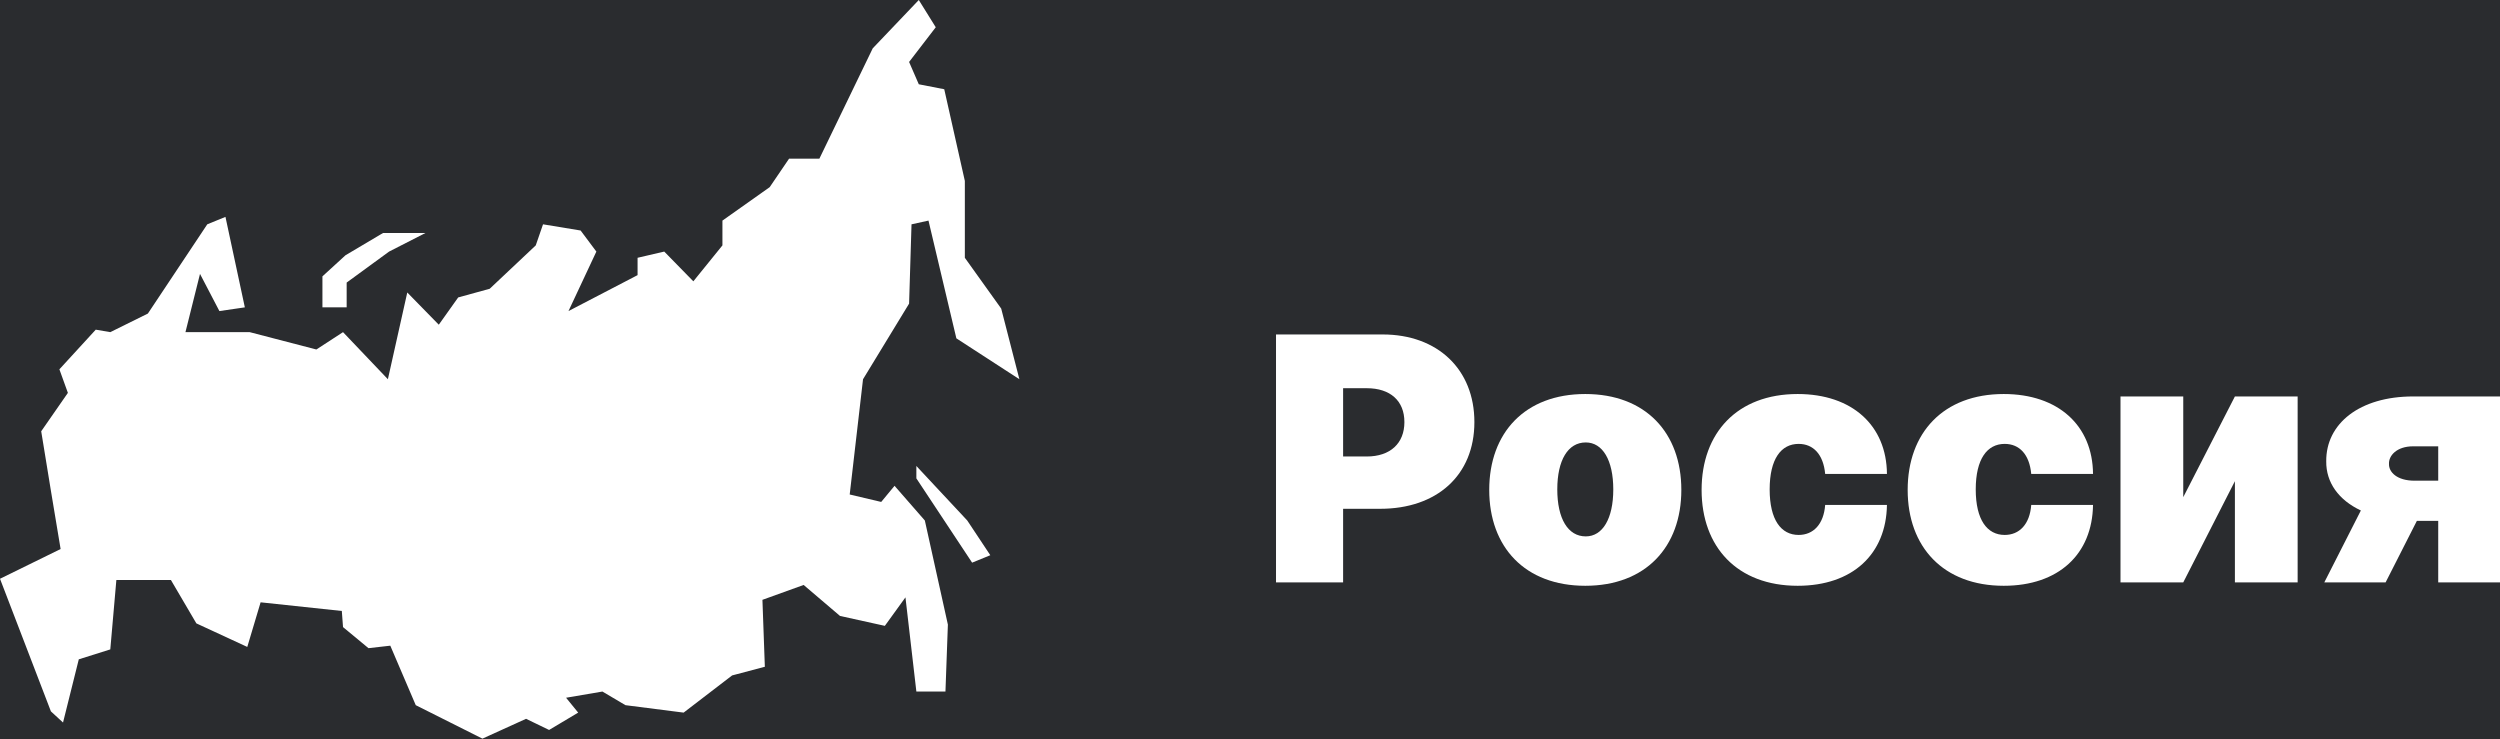
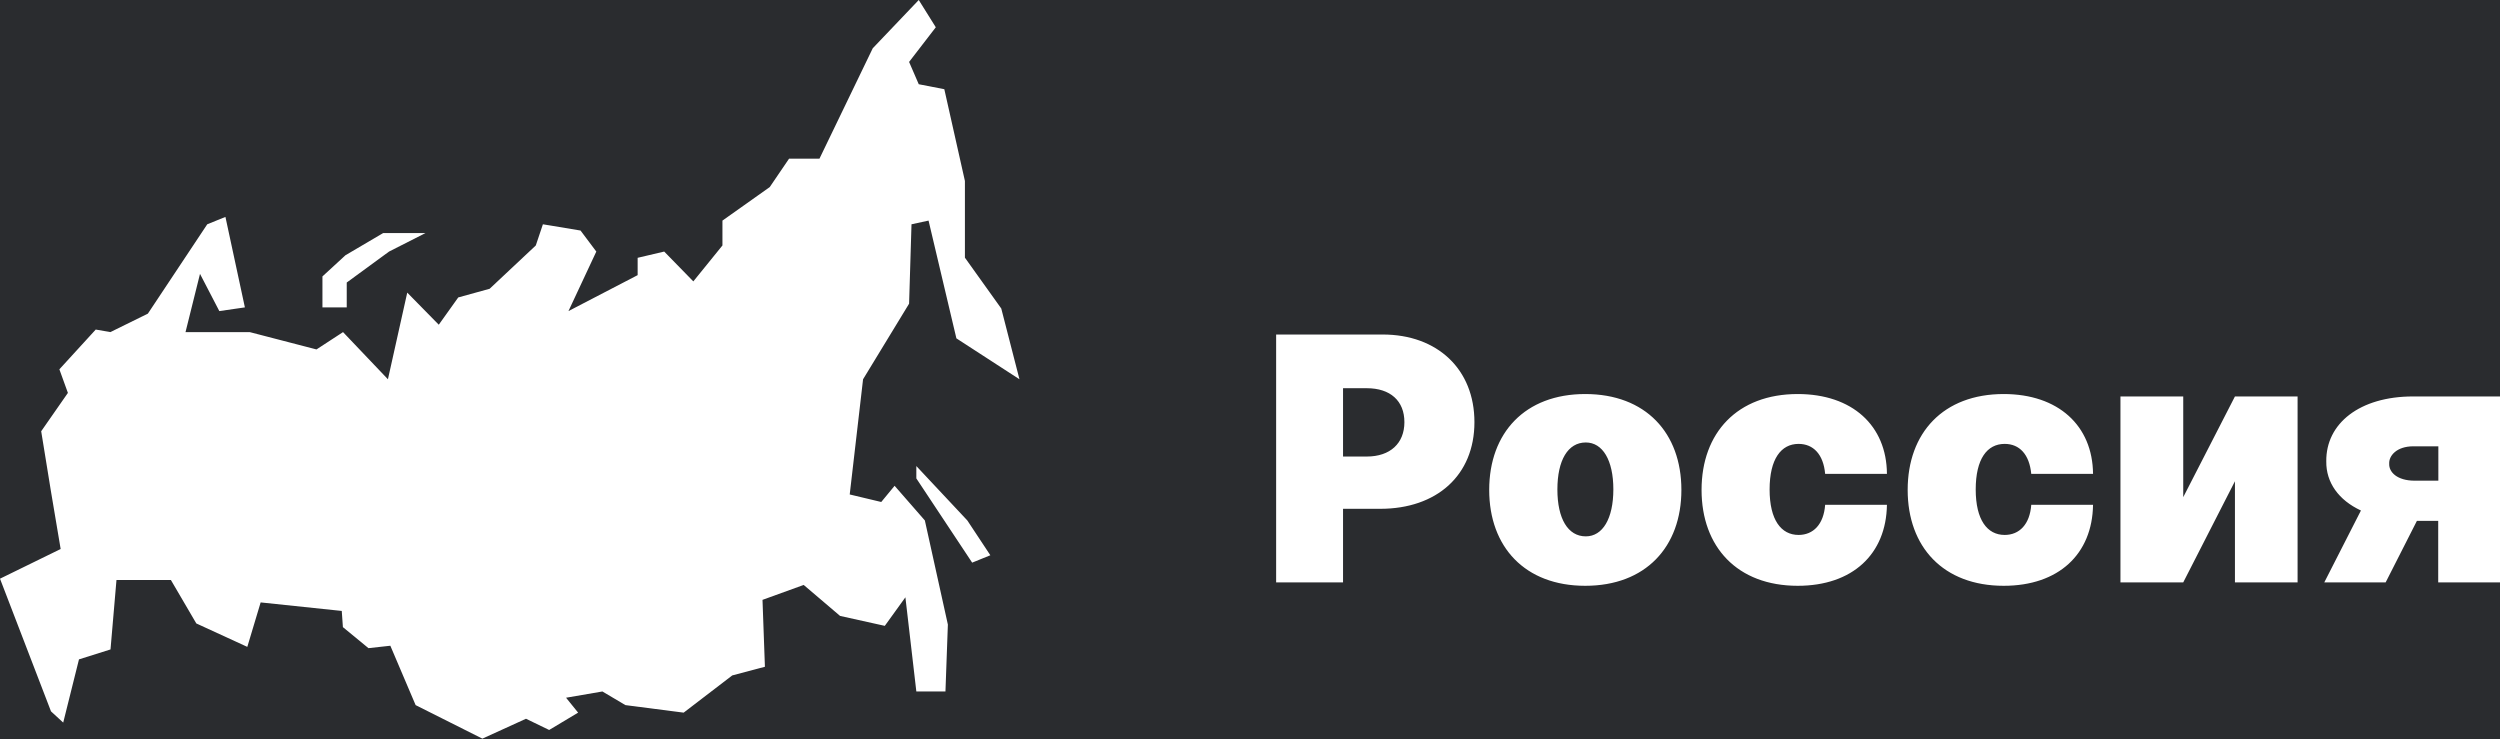
- <svg xmlns="http://www.w3.org/2000/svg" width="176" height="52" viewBox="0 0 176 52" fill="none">
-   <rect width="176" height="52" fill="#E5E5E5" />
-   <rect width="1280" height="6875" transform="translate(-48 -28)" fill="#2A2C2F" />
-   <path d="M7.765 23.383L10.411 22.074L14.592 15.792L15.872 15.268L17.237 21.638L15.445 21.899L14.08 19.282L13.056 23.383H17.579L22.272 24.604L24.149 23.383L27.307 26.698L28.672 20.591L30.891 22.859L32.256 20.94L34.475 20.329L37.717 17.275L38.229 15.792L40.875 16.228L41.984 17.711L40.021 21.899L44.885 19.369V18.148L46.763 17.711L48.811 19.805L50.859 17.275V15.53L54.187 13.175L55.552 11.168H57.685L61.44 3.403L64.683 0L65.877 1.919L64 4.362L64.683 5.933L66.475 6.282L67.925 12.738V18.148L70.485 21.725L71.765 26.698L67.328 23.819L65.365 15.53L64.171 15.792L64 21.376L60.757 26.698L59.819 34.812L62.037 35.336L62.976 34.201L65.109 36.644L66.731 43.973L66.56 48.685H64.512L63.744 42.054L62.293 44.06L59.136 43.362L56.576 41.181L53.675 42.228L53.845 46.94L51.541 47.55L48.128 50.168L44.032 49.644L42.411 48.685L39.851 49.121L40.704 50.168L38.656 51.389L37.035 50.604L33.963 52L29.269 49.644L27.477 45.456L25.941 45.631L24.149 44.148L24.064 43.013L18.347 42.403L17.408 45.544L13.824 43.886L12.032 40.832H8.192L7.765 45.718L5.547 46.416L4.437 50.866L3.584 50.081L0 40.745L4.267 38.651L3.584 34.55L2.901 30.362L4.779 27.658L4.181 26L6.741 23.208L7.765 23.383ZM64.512 33.678L68.437 39.611L69.717 39.087L68.096 36.644L64.512 32.805V33.678ZM24.405 21.638V19.893L27.392 17.711L29.952 16.403H26.965L24.32 17.973L22.699 19.456V21.638H24.405Z" fill="white" />
-   <path d="M89.831 41H94.555V35.819H97.171C101.138 35.819 103.797 33.475 103.797 29.716C103.797 26 101.206 23.546 97.341 23.546H89.831V41ZM94.555 32.137V27.33H96.22C97.876 27.33 98.87 28.216 98.87 29.716C98.87 31.208 97.876 32.137 96.22 32.137H94.555Z" fill="white" />
-   <path d="M111.604 41.239C115.851 41.239 118.366 38.512 118.366 34.489C118.366 30.466 115.851 27.739 111.604 27.739C107.356 27.739 104.842 30.466 104.842 34.489C104.842 38.512 107.356 41.239 111.604 41.239ZM111.638 37.762C110.381 37.762 109.633 36.509 109.633 34.455C109.633 32.401 110.381 31.148 111.638 31.148C112.827 31.148 113.575 32.401 113.575 34.455C113.575 36.509 112.827 37.762 111.638 37.762Z" fill="white" />
-   <path d="M126.555 41.239C130.42 41.239 132.79 39.015 132.841 35.546H128.492C128.39 36.918 127.651 37.66 126.623 37.66C125.391 37.66 124.584 36.603 124.584 34.455C124.584 32.307 125.391 31.25 126.623 31.25C127.659 31.25 128.365 31.992 128.492 33.364H132.841C132.816 29.955 130.395 27.739 126.555 27.739C122.308 27.739 119.793 30.466 119.793 34.489C119.793 38.512 122.308 41.239 126.555 41.239Z" fill="white" />
-   <path d="M141.062 41.239C144.928 41.239 147.298 39.015 147.349 35.546H142.999C142.897 36.918 142.158 37.66 141.13 37.66C139.899 37.66 139.092 36.603 139.092 34.455C139.092 32.307 139.899 31.25 141.13 31.25C142.167 31.25 142.872 31.992 142.999 33.364H147.349C147.323 29.955 144.902 27.739 141.062 27.739C136.815 27.739 134.3 30.466 134.3 34.489C134.3 38.512 136.815 41.239 141.062 41.239Z" fill="white" />
-   <path d="M153.701 35V27.91H149.283V41H153.701L157.337 33.875V41H161.754V27.91H157.337L153.701 35Z" fill="white" />
-   <path d="M171.651 41H176V27.91H169.884C166.12 27.91 163.742 29.819 163.767 32.478C163.75 33.969 164.642 35.205 166.205 35.938L163.631 41H167.947L170.147 36.671H171.651V41ZM171.651 33.841H169.986C168.737 33.841 168.159 33.228 168.185 32.648C168.159 32.103 168.703 31.421 169.884 31.421H171.651V33.841Z" fill="white" />
+ <svg xmlns="http://www.w3.org/2000/svg" width="176" height="52" fill="none">
+   <path fill="#E5E5E5" d="M0 0h176v52H0z" />
+   <path fill="#2A2C2F" d="M-48-28h1280v6875H-48z" />
+   <path d="m7.77 23.38 2.64-1.3 4.18-6.29 1.28-.52 1.37 6.37-1.8.26-1.36-2.62-1.02 4.1h4.52l4.7 1.22 1.87-1.22 3.16 3.32 1.36-6.1 2.22 2.26 1.37-1.92 2.21-.61 3.25-3.05.5-1.49 2.65.44 1.11 1.48-1.96 4.19 4.87-2.53v-1.22l1.87-.44 2.05 2.1 2.05-2.53v-1.75l3.33-2.36 1.36-2h2.14l3.75-7.77L64.68 0l1.2 1.92L64 4.36l.68 1.57 1.8.35 1.45 6.46v5.4l2.56 3.58 1.28 4.98-4.44-2.88-1.96-8.29-1.2.26-.17 5.59-3.24 5.32-.94 8.11 2.22.53.94-1.14 2.13 2.44 1.62 7.33-.17 4.71h-2.05l-.77-6.63-1.45 2.01-3.15-.7-2.56-2.18-2.9 1.05.17 4.71-2.3.61-3.42 2.62-4.1-.53-1.62-.96-2.56.44.85 1.05-2.04 1.22-1.63-.79-3.07 1.4-4.7-2.36-1.78-4.18-1.54.17-1.8-1.48-.08-1.14-5.71-.6-.94 3.13-3.59-1.65-1.79-3.06H8.2l-.42 4.89-2.22.7-1.11 4.45-.86-.79L0 40.74l4.27-2.09-.69-4.1-.68-4.19 1.88-2.7-.6-1.66 2.56-2.8 1.03.18Zm56.74 10.3 3.93 5.93 1.28-.52-1.62-2.45-3.59-3.83v.87Zm-40.1-12.04v-1.75l2.98-2.18 2.56-1.3h-2.98l-2.65 1.56-1.62 1.49v2.18h1.7ZM89.83 41h4.72v-5.18h2.62c3.97 0 6.63-2.35 6.63-6.1 0-3.72-2.6-6.17-6.46-6.17h-7.5V41Zm4.72-8.86v-4.81h1.67c1.66 0 2.65.89 2.65 2.39 0 1.49-1 2.42-2.65 2.42h-1.67Zm17.05 9.1c4.25 0 6.77-2.73 6.77-6.75s-2.52-6.75-6.77-6.75c-4.24 0-6.76 2.73-6.76 6.75s2.52 6.75 6.76 6.75Zm.04-3.48c-1.26 0-2-1.25-2-3.3 0-2.06.74-3.31 2-3.31 1.19 0 1.94 1.25 1.94 3.3 0 2.06-.75 3.31-1.94 3.31Zm14.92 3.48c3.86 0 6.23-2.23 6.28-5.7h-4.35c-.1 1.38-.84 2.12-1.87 2.12-1.23 0-2.04-1.06-2.04-3.2 0-2.15.81-3.21 2.04-3.21 1.04 0 1.75.74 1.87 2.11h4.35c-.02-3.4-2.44-5.62-6.28-5.62-4.25 0-6.77 2.73-6.77 6.75s2.52 6.75 6.77 6.75Zm14.5 0c3.87 0 6.24-2.23 6.29-5.7H143c-.1 1.38-.84 2.12-1.87 2.12-1.23 0-2.04-1.06-2.04-3.2 0-2.15.8-3.21 2.04-3.21 1.04 0 1.74.74 1.87 2.11h4.35c-.03-3.4-2.45-5.62-6.29-5.62-4.25 0-6.76 2.73-6.76 6.75s2.51 6.75 6.76 6.75ZM153.7 35v-7.09h-4.42V41h4.42l3.64-7.12V41h4.41V27.91h-4.41L153.7 35Zm17.95 6H176V27.91h-6.12c-3.76 0-6.14 1.9-6.11 4.57-.02 1.49.87 2.73 2.44 3.46L163.63 41h4.32l2.2-4.33h1.5V41Zm0-7.16H170c-1.25 0-1.83-.61-1.8-1.2-.03-.54.51-1.22 1.7-1.22h1.76v2.42Z" fill="#fff" />
</svg>
